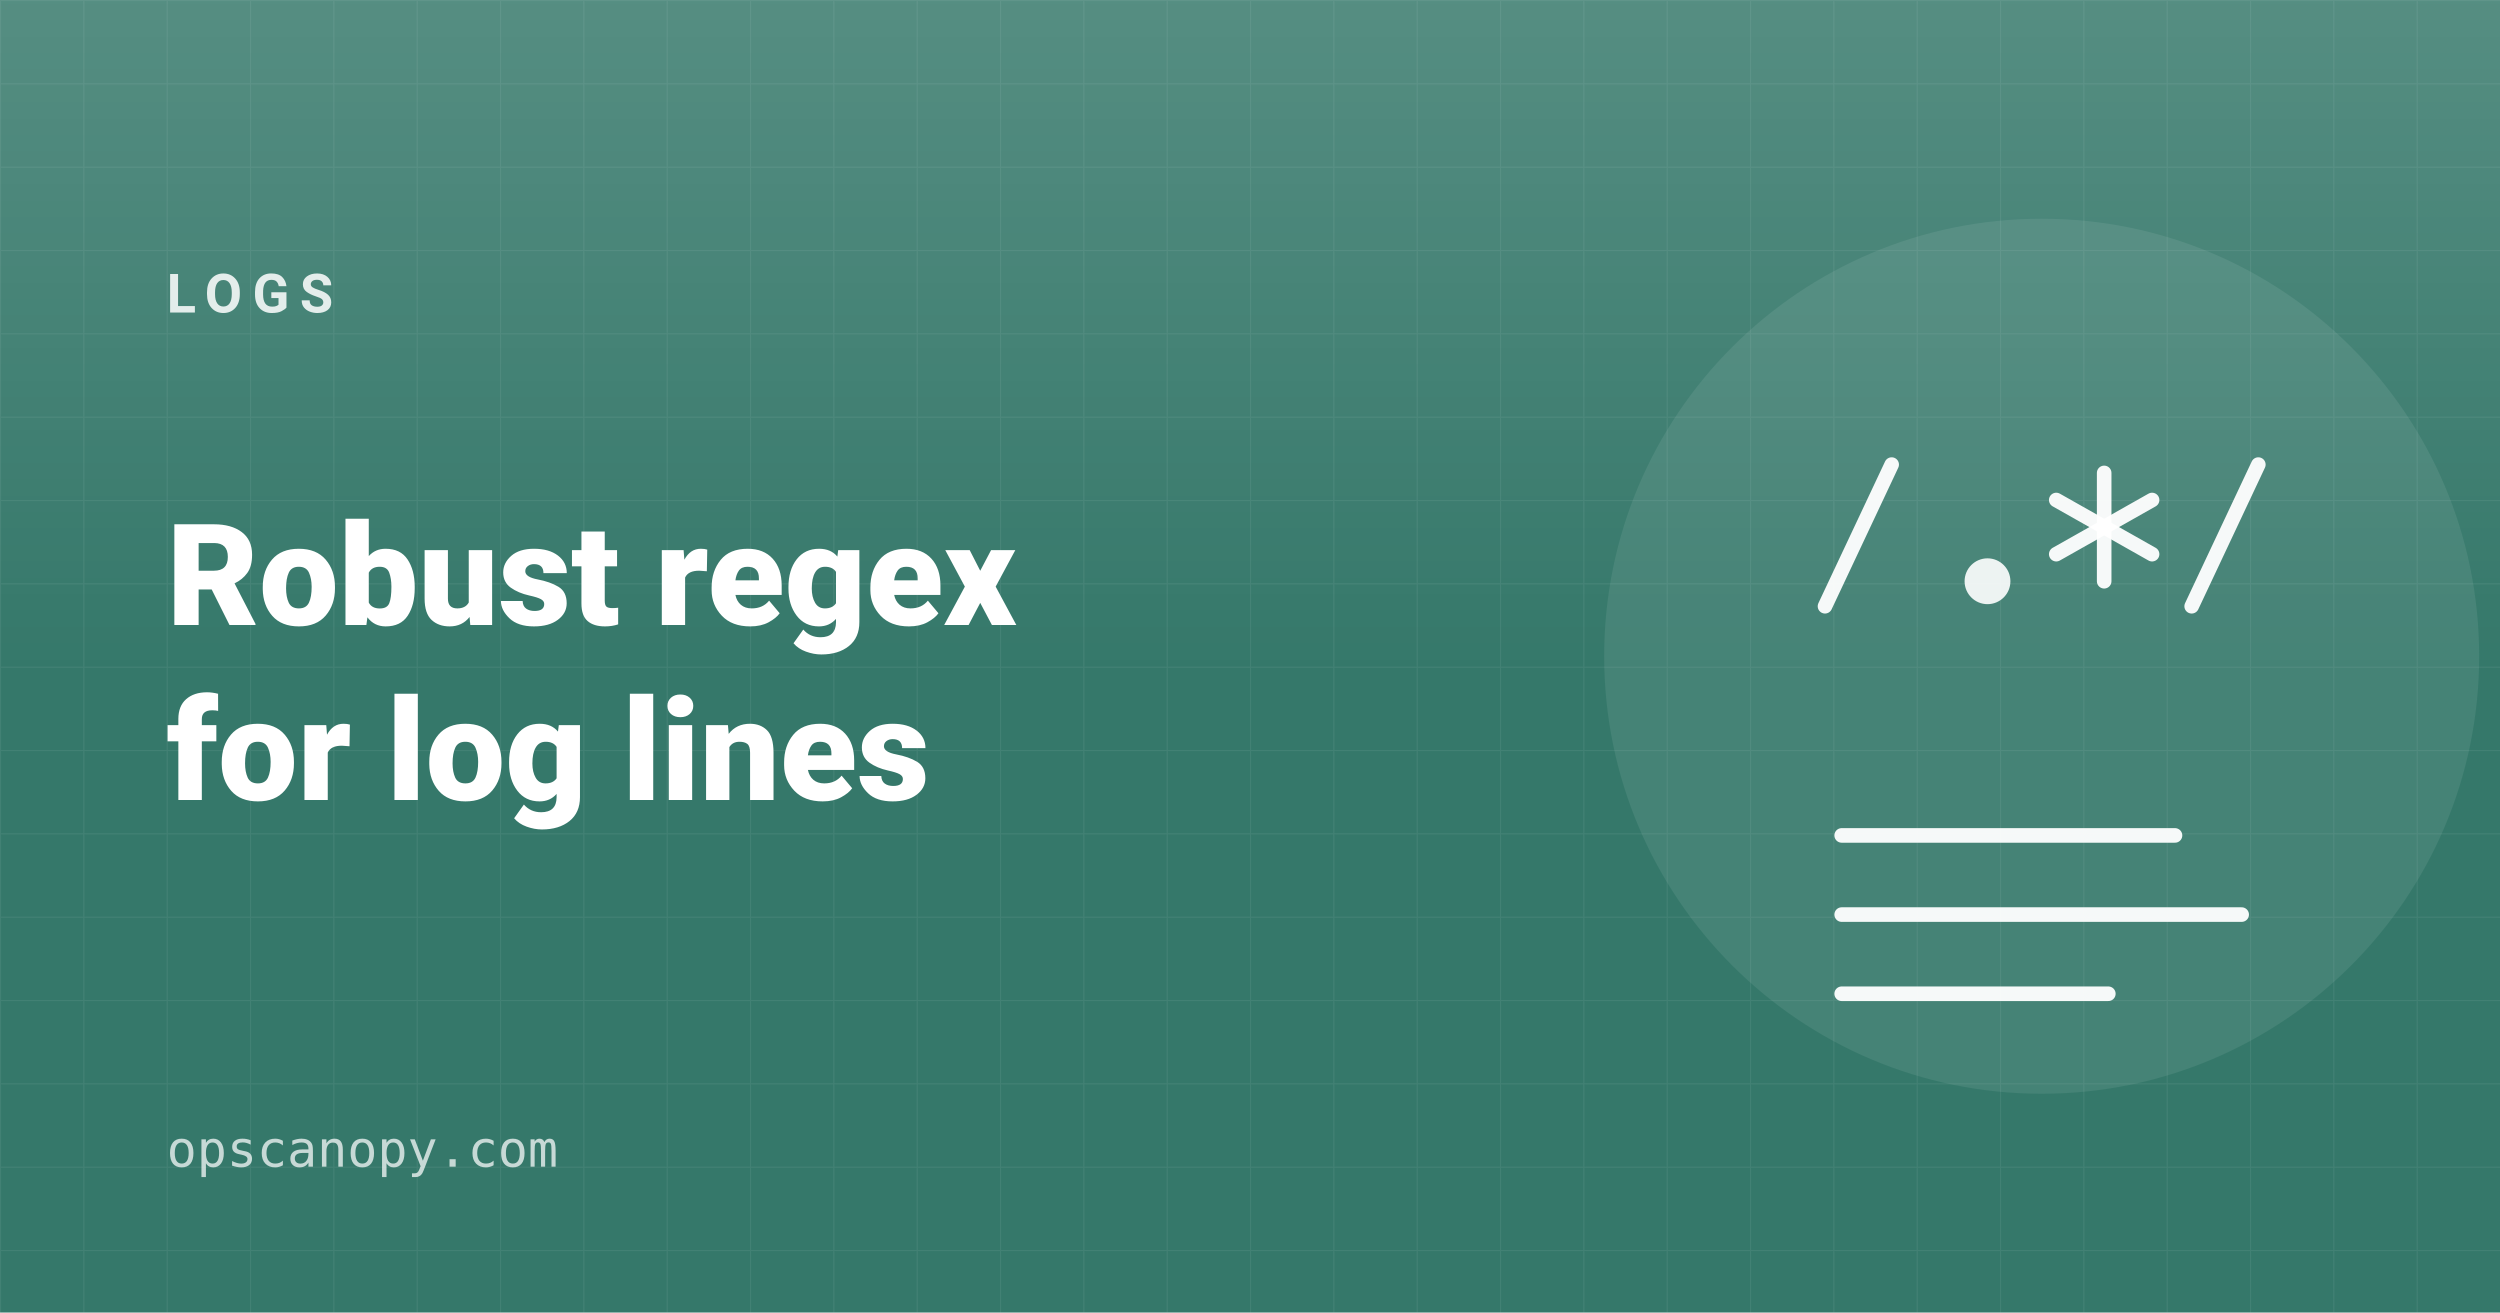
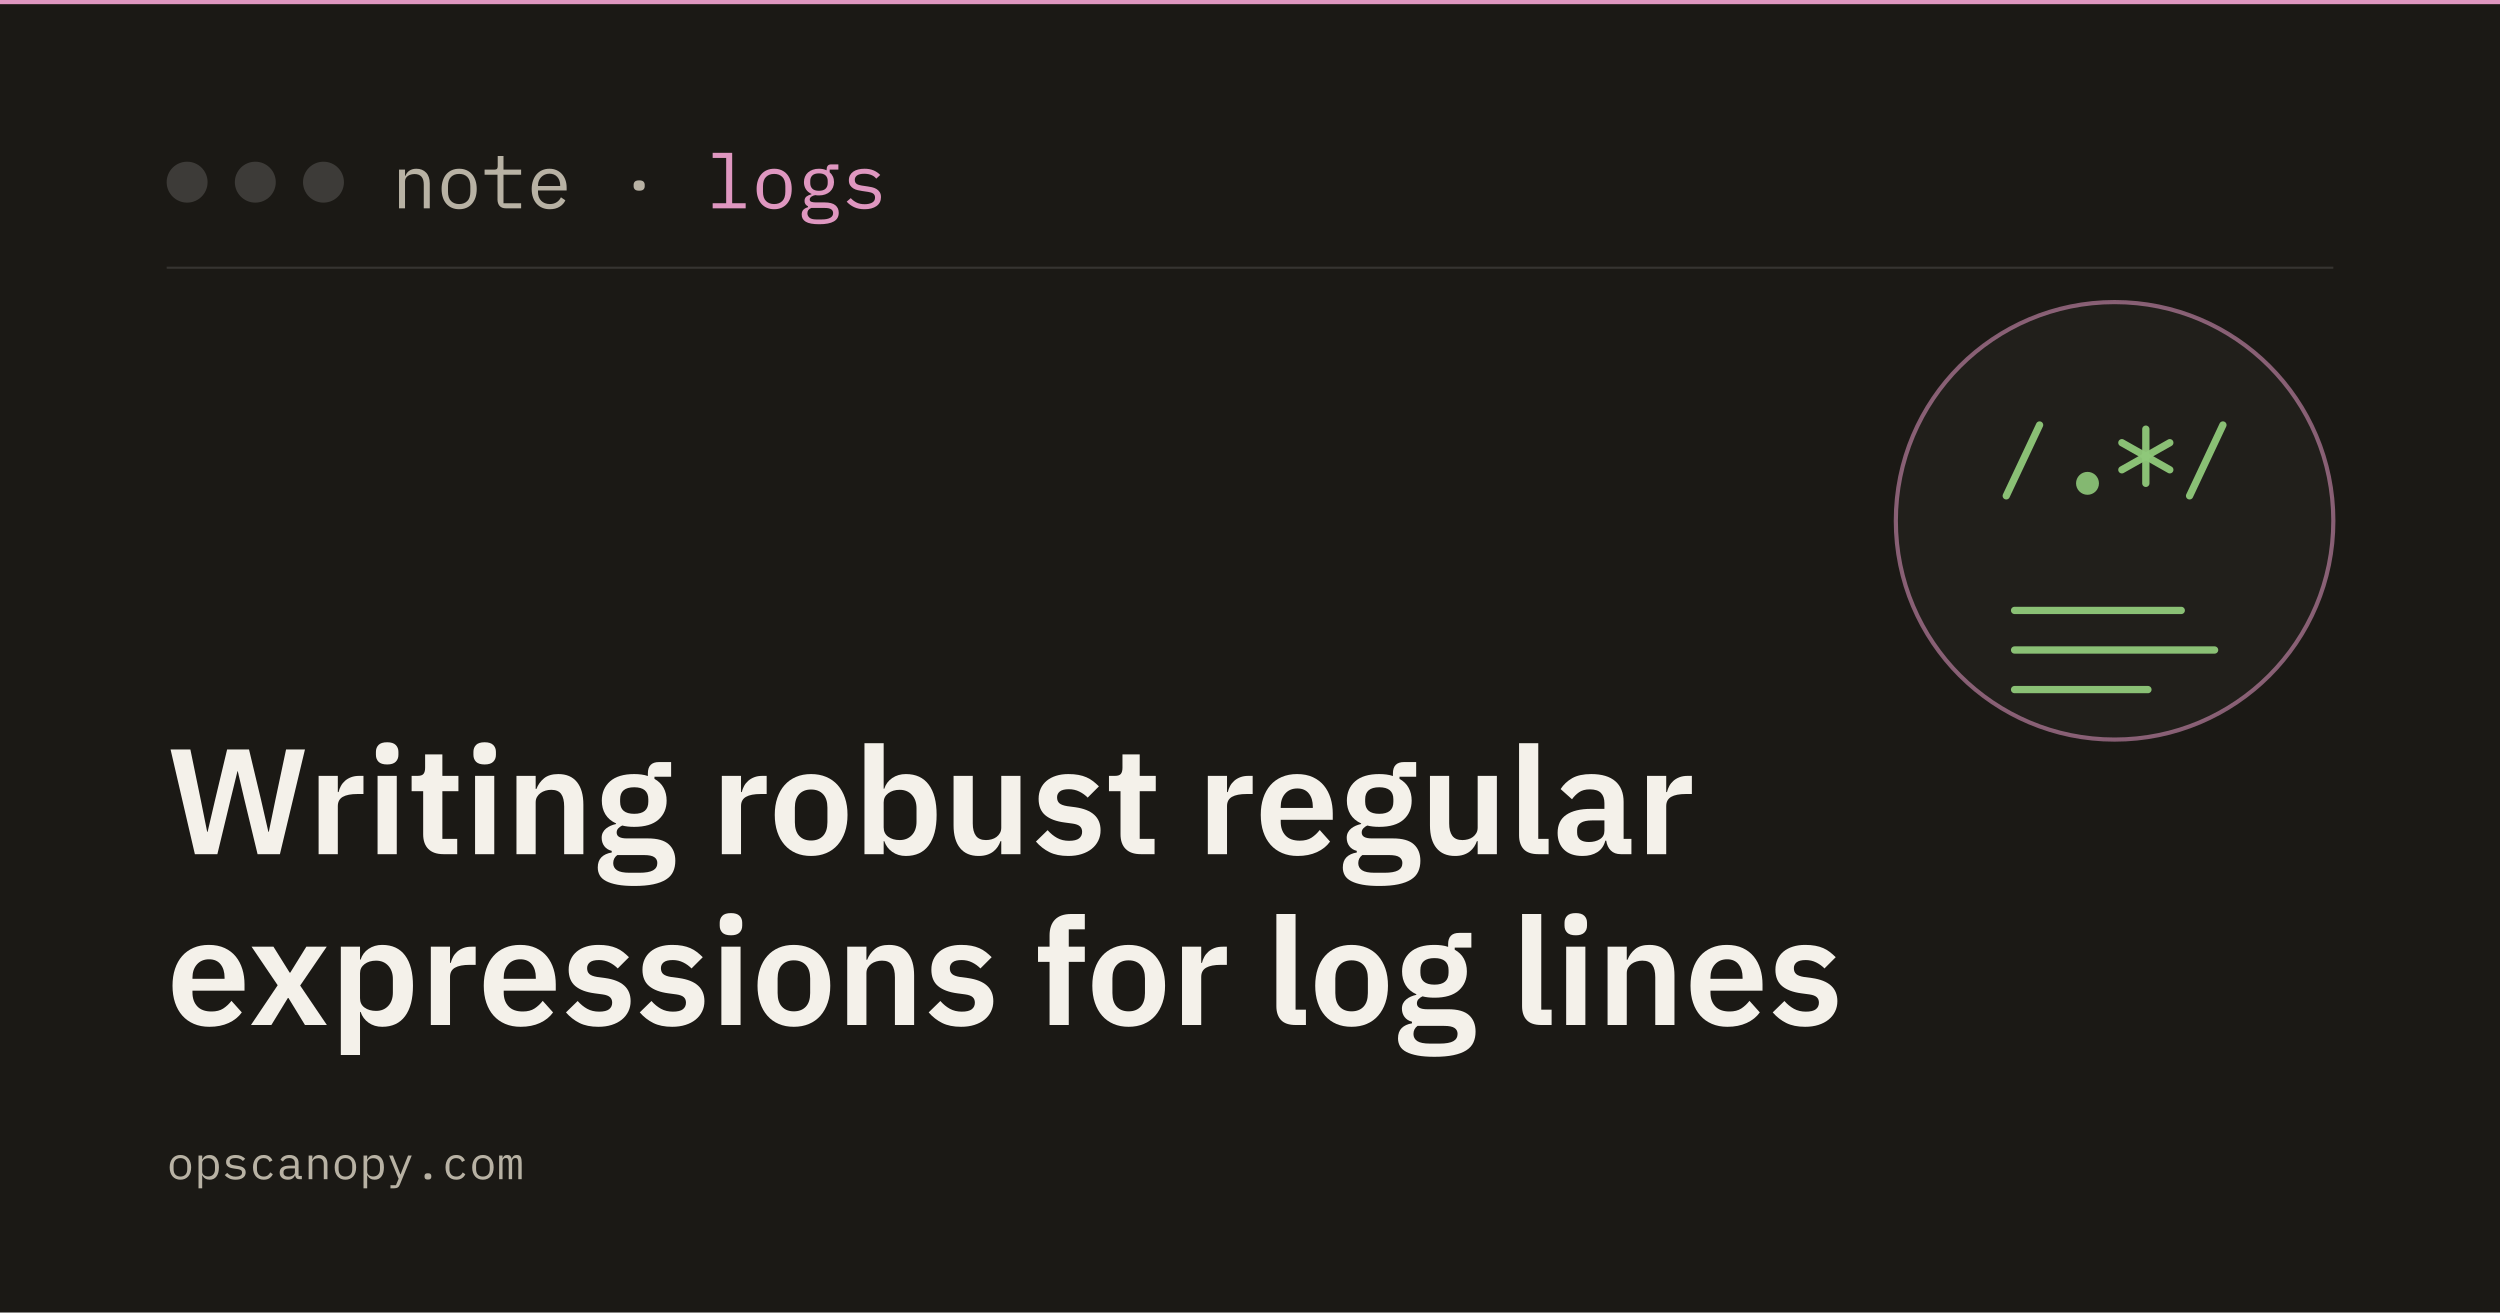
<svg xmlns="http://www.w3.org/2000/svg" viewBox="0 0 1200 630" role="img" aria-label="Robust regex for log lines — OpsCanopy logs guide">
  <defs>
-     <linearGradient id="bg" x1="0" y1="0" x2="1" y2="1">
-       <stop offset="0" stop-color="#35786a" />
-       <stop offset="1" stop-color="#35786a" />
-     </linearGradient>
-     <linearGradient id="sheen" x1="0" y1="0" x2="0" y2="1">
-       <stop offset="0" stop-color="#ffffff" stop-opacity="0.16" />
-       <stop offset="1" stop-color="#ffffff" stop-opacity="0" />
-     </linearGradient>
-     <pattern id="grid" width="40" height="40" patternUnits="userSpaceOnUse">
-       <path d="M40 0 H0 V40" fill="none" stroke="#ffffff" stroke-opacity="0.07" stroke-width="1" />
-     </pattern>
+     <path id="g0" d="M178 0L98 0L98-516L178-516L178-432L182-432Q190-451 202-468.5Q214-486 231.5-499Q249-512 273-520Q297-528 329-528L329-528Q410-528 459-476.5Q508-425 508-331L508-331L508 0L428 0L428-317Q428-388 397-422.5Q366-457 306-457L306-457Q282-457 259-451Q236-445 218-433Q200-421 189-402Q178-383 178-358L178-358L178 0Z" />
+     <path id="g1" d="M300 12L300 12Q246 12 202.5-7Q159-26 128.5-61.5Q98-97 82-146.5Q66-196 66-258L66-258Q66-319 82-369Q98-419 128.5-454.5Q159-490 202.5-509Q246-528 300-528L300-528Q354-528 397.5-509Q441-490 471.5-454.5Q502-419 518-369Q534-319 534-258L534-258Q534-196 518-146.5Q502-97 471.5-61.5Q441-26 397.5-7Q354 12 300 12ZM300-57L300-57Q367-57 408-97Q449-137 449-221L449-221L449-295Q449-379 408-419Q367-459 300-459L300-459Q233-459 192-419Q151-379 151-295L151-295L151-221Q151-137 192-97Q233-57 300-57Z" />
+     <path id="g2" d="M526 0L325 0Q266 0 238.5-33Q211-66 211-118L211-118L211-448L39-448L39-516L167-516Q193-516 203.5-526.5Q214-537 214-563L214-563L214-698L291-698L291-516L526-516L526-448L291-448L291-68L526-68L526 0Z" />
+     <path id="g3" d="M309 12L309 12Q253 12 208.5-7Q164-26 132.5-61.5Q101-97 84-146.5Q67-196 67-257L67-257Q67-319 84.5-369Q102-419 133-454.5Q164-490 207.5-509Q251-528 304-528L304-528Q356-528 398.5-509Q441-490 471-456.5Q501-423 517-377Q533-331 533-276L533-276L533-238L151-238L151-214Q151-180 162-151Q173-122 193.5-101Q214-80 243.5-68.5Q273-57 309-57L309-57Q361-57 399-81Q437-105 457-147L457-147L516-107Q493-55 439.5-21.5Q386 12 309 12ZM304-462L304-462Q271-462 243-450Q215-438 194.5-417Q174-396 162.5-367.5Q151-339 151-305L151-305L151-298L447-298L447-309Q447-343 436.5-371Q426-399 407.5-419.5Q389-440 362.5-451Q336-462 304-462Z" />
+     <path id="g4" d="M300-235L300-235Q259-235 242.5-252Q226-269 226-295L226-295L226-313Q226-339 242.5-356Q259-373 300-373L300-373Q341-373 357.5-356Q374-339 374-313L374-313L374-295Q374-269 357.5-252Q341-235 300-235Z" />
+     <path id="g5" d="M80 0L80-68L260-68L260-672L80-672L80-740L340-740L340-68L520-68L520 0L80 0Z" />
+     <path id="g6" d="M561 59L561 59Q561 137 496 174.5Q431 212 301 212L301 212Q176 212 121.5 179Q67 146 67 84L67 84Q67 42 89 19Q111-4 151-15L151-15L151-27Q129-38 117-55Q105-72 105-98L105-98Q105-138 131.5-158Q158-178 198-188L198-188L198-192Q150-213 123.5-254Q97-295 97-350L97-350Q97-389 111-422Q125-455 151.5-478.5Q178-502 215-515Q252-528 297-528L297-528Q355-528 399-507L399-507L399-516Q399-546 413-566Q427-586 461-586L461-586L556-586L556-516L440-516L440-481Q468-457 483-424Q498-391 498-350L498-350Q498-311 483.5-278Q469-245 443-221.5Q417-198 379.5-185Q342-172 297-172L297-172Q284-172 272-173Q260-174 248-176L248-176Q236-174 223-169.5Q210-165 199-157.5Q188-150 181-140Q174-130 174-117L174-117Q174-94 197-86.5Q220-79 257-79L257-79L371-79Q471-79 516-41.5Q561-4 561 59ZM486 63L486 63Q486 32 461 13.5Q436-5 374-5L374-5L195-5Q143 16 143 65L143 65Q143 99 170 123.5Q197 148 260 148L260 148L338 148Q408 148 447 126.5Q486 105 486 63ZM297-234L297-234Q357-234 385.5-262Q414-290 414-336L414-336L414-365Q414-411 385.5-438.5Q357-466 297-466L297-466Q237-466 209-438.5Q181-411 181-365L181-365L181-336Q181-290 209-262Q237-234 297-234Z" />
+     <path id="g7" d="M306 12L306 12Q225 12 166.5-15.5Q108-43 67-89L67-89L121-136Q158-97 202-76Q246-55 308-55L308-55Q368-55 406.5-76.5Q445-98 445-144L445-144Q445-164 437.5-177.5Q430-191 417-199Q404-207 388-211.5Q372-216 354-219L354-219L273-231Q246-235 214.5-242Q183-249 157-264.5Q131-280 113.5-306Q96-332 96-374L96-374Q96-413 111.5-441.5Q127-470 155-489.5Q183-509 221-518.5Q259-528 304-528L304-528Q374-528 425.5-506Q477-484 514-445L514-445L462-396Q453-407 439.5-418.5Q426-430 406.5-439.5Q387-449 361-455Q335-461 301-461L301-461Q240-461 207.5-440Q175-419 175-379L175-379Q175-359 182.5-345.5Q190-332 203-324Q216-316 232.5-311.5Q249-307 266-304L266-304L347-292Q375-288 406-281Q437-274 463-258.5Q489-243 506.5-217Q524-191 524-149L524-149Q524-72 464.5-30Q405 12 306 12Z" />
+     <path id="g8" d="M338 0L188 0L26-698L158-698L227-363L270-149L273-149L323-363L403-698L549-698L629-363L678-149L681-149L725-363L796-698L922-698L755 0L606 0L517-369L474-553L472-553L427-369L338 0Z" />
+     <path id="g9" d="M202 0L74 0L74-522L202-522L202-414L207-414Q212-435 222.5-454.5Q233-474 250-489Q267-504 290.5-513Q314-522 345-522L345-522L373-522L373-401L333-401Q268-401 235-382Q202-363 202-320L202-320L202 0Z" />
+     <path id="g10" d="M138-598L138-598Q98-598 80.5-616Q63-634 63-662L63-662L63-682Q63-710 80.5-728Q98-746 138-746L138-746Q177-746 195-728Q213-710 213-682L213-682L213-662Q213-634 195-616Q177-598 138-598ZM74 0L74-522L202-522L202 0L74 0Z" />
+     <path id="g11" d="M329 0L237 0Q171 0 136.5-34.5Q102-69 102-133L102-133L102-420L25-420L25-522L65-522Q94-522 104.5-535.5Q115-549 115-576L115-576L115-665L230-665L230-522L337-522L337-420L230-420L230-102L329-102L329 0Z" />
+     <path id="g12" d="M202 0L74 0L74-522L202-522L202-435L207-435Q223-477 257.5-505.5Q292-534 353-534L353-534Q434-534 477-481Q520-428 520-330L520-330L520 0L392 0L392-317Q392-373 372-401Q352-429 306-429L306-429Q286-429 267.5-423.5Q249-418 234.5-407.5Q220-397 211-381.5Q202-366 202-345L202-345L202 0Z" />
+     <path id="g13" d="M545 44L545 44Q545 85 530.5 116.5Q516 148 483 169Q450 190 398 201Q346 212 271 212L271 212Q205 212 159 203.5Q113 195 83.5 179.5Q54 164 41 141Q28 118 28 89L28 89Q28 45 52.5 20.5Q77-4 121-11L121-11L121-22Q89-30 71.5-53.5Q54-77 54-109L54-109Q54-129 62-144.5Q70-160 83.5-171Q97-182 114-189.5Q131-197 150-201L150-201L150-205Q102-227 78.5-266Q55-305 55-357L55-357Q55-437 110-485.5Q165-534 271-534L271-534Q295-534 318.5-531Q342-528 362-521L362-521L362-538Q362-614 436-614L436-614L517-614L517-516L406-516L406-502Q447-479 467-442Q487-405 487-357L487-357Q487-278 432.5-230Q378-182 271-182L271-182Q225-182 191-191L191-191Q176-184 165-172.5Q154-161 154-144L154-144Q154-105 222-105L222-105L362-105Q458-105 501.5-65.5Q545-26 545 44ZM425 59L425 59Q425 34 405 20Q385 6 336 6L336 6L158 6Q131 26 131 60L131 60Q131 90 156 107Q181 124 241 124L241 124L305 124Q368 124 396.5 108Q425 92 425 59ZM271-269L271-269Q365-269 365-349L365-349L365-366Q365-446 271-446L271-446Q177-446 177-366L177-366L177-349Q177-269 271-269Z" />
+     <path id="g14" d="M281 12L281 12Q225 12 180.5-7Q136-26 104.5-62Q73-98 56-148.5Q39-199 39-262L39-262Q39-325 56-375Q73-425 104.5-460.5Q136-496 180.5-515Q225-534 281-534L281-534Q337-534 382-515Q427-496 458.5-460.5Q490-425 507-375Q524-325 524-262L524-262Q524-199 507-148.5Q490-98 458.5-62Q427-26 382-7Q337 12 281 12ZM281-91L281-91Q332-91 361-122Q390-153 390-213L390-213L390-310Q390-369 361-400Q332-431 281-431L281-431Q231-431 202-400Q173-369 173-310L173-310L173-213Q173-153 202-122Q231-91 281-91Z" />
+     <path id="g15" d="M74 0L74-740L202-740L202-436L206-436Q220-481 259-507.5Q298-534 350-534L350-534Q450-534 502.5-463.5Q555-393 555-262L555-262Q555-130 502.5-59Q450 12 350 12L350 12Q298 12 259.5-15Q221-42 206-87L206-87L202-87L202 0L74 0ZM309-94L309-94Q359-94 390-127Q421-160 421-216L421-216L421-306Q421-362 390-395.5Q359-429 309-429L309-429Q263-429 232.5-406Q202-383 202-345L202-345L202-179Q202-138 232.5-116Q263-94 309-94Z" />
+     <path id="g16" d="M386 0L386-87L381-87Q374-67 362.5-49.5Q351-32 333.5-18Q316-4 291.5 4Q267 12 235 12L235 12Q154 12 111-41Q68-94 68-192L68-192L68-522L196-522L196-205Q196-151 217-122.5Q238-94 284-94L284-94Q303-94 321.5-99Q340-104 354-114.5Q368-125 377-140.5Q386-156 386-177L386-177L386-522L514-522L514 0L386 0Z" />
+     <path id="g17" d="M245 12L245 12Q170 12 119-13.5Q68-39 29-84L29-84L107-160Q136-127 170.5-108Q205-89 250-89L250-89Q296-89 316.5-105Q337-121 337-149L337-149Q337-172 322.5-185.5Q308-199 273-204L273-204L221-211Q136-222 91.5-259.5Q47-297 47-369L47-369Q47-407 61-437.5Q75-468 101-489.5Q127-511 163.5-522.5Q200-534 245-534L245-534Q283-534 312.5-528.5Q342-523 366-512.5Q390-502 410-486.5Q430-471 449-452L449-452L374-377Q351-401 319-417Q287-433 249-433L249-433Q207-433 188.5-418Q170-403 170-379L170-379Q170-353 185.5-339.5Q201-326 238-320L238-320L291-313Q460-289 460-159L460-159Q460-121 444.5-89.5Q429-58 401-35.5Q373-13 333.5-0.5Q294 12 245 12Z" />
+     <path id="g18" d="M285 12L285 12Q227 12 181.5-7.5Q136-27 104.5-62.5Q73-98 56-148.5Q39-199 39-262L39-262Q39-324 55.5-374Q72-424 103-459.5Q134-495 179-514.5Q224-534 281-534L281-534Q342-534 387-513Q432-492 461-456Q490-420 504.5-372.5Q519-325 519-271L519-271L519-229L172-229L172-216Q172-159 204-124.5Q236-90 299-90L299-90Q347-90 377.5-110Q408-130 432-161L432-161L501-84Q469-39 413.5-13.5Q358 12 285 12ZM283-438L283-438Q232-438 202-404Q172-370 172-316L172-316L172-308L386-308L386-317Q386-371 359.5-404.5Q333-438 283-438Z" />
+     <path id="g19" d="M271 0L202 0Q136 0 105-33Q74-66 74-126L74-126L74-740L202-740L202-102L271-102L271 0Z" />
+     <path id="g20" d="M529 0L458 0Q416 0 391.5-24.5Q367-49 361-90L361-90L355-90Q342-39 302-13.5Q262 12 203 12L203 12Q123 12 80-30Q37-72 37-142L37-142Q37-223 95-262.5Q153-302 260-302L260-302L349-302L349-340Q349-384 326-408Q303-432 252-432L252-432Q207-432 179.5-412.5Q152-393 133-366L133-366L57-434Q86-479 134-506.5Q182-534 261-534L261-534Q367-534 422-486Q477-438 477-348L477-348L477-102L529-102L529 0ZM246-81L246-81Q289-81 319-100Q349-119 349-156L349-156L349-225L267-225Q167-225 167-161L167-161L167-144Q167-112 187.5-96.5Q208-81 246-81Z" />
+     <path id="g21" d="M155 0L19 0L197-265L23-522L169-522L277-349L281-349L388-522L524-522L347-263L525 0L379 0L269-180L265-180L155 0Z" />
+     <path id="g22" d="M74 200L74-522L202-522L202-436L206-436Q220-481 259-507.5Q298-534 350-534L350-534Q450-534 502.5-463.5Q555-393 555-262L555-262Q555-130 502.5-59Q450 12 350 12L350 12Q298 12 259.5-15Q221-42 206-87L206-87L202-87L202 200L74 200ZM309-94L309-94Q359-94 390-127Q421-160 421-216L421-216L421-306Q421-362 390-395.5Q359-429 309-429L309-429Q263-429 232.5-406Q202-383 202-345L202-345L202-179Q202-138 232.5-116Q263-94 309-94Z" />
+     <path id="g23" d="M100 0L100-421L23-421L23-522L100-522L100-597Q100-666 136.5-703Q173-740 244-740L244-740L335-740L335-638L228-638L228-522L335-522L335-421L228-421L228 0L100 0Z" />
+     <path id="g24" d="M95 200L95-516L175-516L175-432L179-432Q229-528 338-528L338-528Q433-528 486.5-457Q540-386 540-258L540-258Q540-130 486.5-59Q433 12 338 12L338 12Q229 12 179-84L179-84L175-84L175 200L95 200ZM307-59L307-59Q377-59 415.5-101.5Q454-144 454-214L454-214L454-302Q454-372 415.5-414.5Q377-457 307-457L307-457Q280-457 256-450Q232-443 214-429.5Q196-416 185.5-396.5Q175-377 175-351L175-351L175-165Q175-139 185.5-119.5Q196-100 214-86.5Q232-73 256-66Q280-59 307-59Z" />
+     <path id="g25" d="M318 12L318 12Q262 12 218.5-7.5Q175-27 145-62Q115-97 99.5-147Q84-197 84-258L84-258Q84-319 100-369Q116-419 146-454.5Q176-490 219-509Q262-528 317-528L317-528Q392-528 439-495Q486-462 508-409L508-409L444-375Q430-415 397.5-437Q365-459 317-459L317-459Q282-459 254.5-447.5Q227-436 208-415Q189-394 179.5-365Q170-336 170-302L170-302L170-214Q170-180 179.5-151Q189-122 208-101Q227-80 255-68.5Q283-57 319-57L319-57Q371-57 405-81Q439-105 459-147L459-147L516-108Q493-56 444.5-22Q396 12 318 12Z" />
+     <path id="g26" d="M550 0L495 0Q448 0 428-24Q408-48 403-84L403-84L398-84Q381-39 343.5-13.5Q306 12 243 12L243 12Q162 12 114-30Q66-72 66-145L66-145Q66-217 118.5-256Q171-295 288-295L288-295L398-295L398-346Q398-403 366-431.5Q334-460 275-460L275-460Q223-460 190-439.5Q157-419 137-384L137-384L83-424Q93-444 110-463Q127-482 152-496.5Q177-511 209-519.5Q241-528 280-528L280-528Q371-528 424.5-482Q478-436 478-354L478-354L478-70L550-70L550 0ZM257-55L257-55Q288-55 313.5-62.5Q339-70 358-82.5Q377-95 387.5-112.5Q398-130 398-150L398-150L398-235L288-235Q216-235 183-215Q150-195 150-157L150-157L150-136Q150-96 178.5-75.5Q207-55 257-55Z" />
+     <path id="g27" d="M380-300L467-516L547-516L291 113Q282 135 271 151.5Q260 168 245 178.5Q230 189 209 194.5Q188 200 159 200L159 200L83 200L83 132L203 132L261-10L53-516L135-516L222-300L299-104L303-104L380-300Z" />
+     <path id="g28" d="M300 9L300 9Q259 9 242.5-8Q226-25 226-51L226-51L226-69Q226-95 242.5-112Q259-129 300-129L300-129Q341-129 357.5-112Q374-95 374-69L374-69L374-51Q374-25 357.5-8Q341 9 300 9Z" />
+     <path id="g29" d="M128 0L54 0L54-516L128-516L128-456L132-456Q144-486 166-507Q188-528 231-528L231-528Q276-528 298-505.5Q320-483 325-447L325-447L328-447Q342-482 368-505Q394-528 440-528L440-528Q503-528 524.5-484Q546-440 546-358L546-358L546 0L472 0L472-345Q472-411 458.5-436.5Q445-462 409-462L409-462Q377-462 357-441.5Q337-421 337-379L337-379L337 0L263 0L263-345Q263-411 249.5-436.5Q236-462 201-462L201-462Q169-462 148.5-441.5Q128-421 128-379L128-379L128 0Z" />
  </defs>
-   <rect width="1200" height="630" fill="url(#bg)" />
-   <rect width="1200" height="630" fill="url(#grid)" />
-   <rect width="1200" height="320" fill="url(#sheen)" />
-   <circle cx="980" cy="315" r="210" fill="#ffffff" fill-opacity="0.08" />
-   <text x="80" y="150" font-family="ui-sans-serif, system-ui, Segoe UI, Roboto, sans-serif" font-size="26" font-weight="700" letter-spacing="5" fill="#ffffff" fill-opacity="0.85">LOGS</text>
-   <text font-family="ui-sans-serif, system-ui, Segoe UI, Roboto, sans-serif" font-size="68" font-weight="800" fill="#ffffff">
-     <tspan x="80" y="300">Robust regex</tspan>
-     <tspan x="80" y="384">for log lines</tspan>
-   </text>
-   <text x="80" y="560" font-family="ui-monospace, SFMono-Regular, Menlo, Consolas, monospace" font-size="24" fill="#ffffff" fill-opacity="0.72">opscanopy.com</text>
-   <g transform="translate(980,315)" stroke="#ffffff" stroke-opacity="0.95" stroke-width="7" fill="none" stroke-linecap="round" stroke-linejoin="round">
+   <rect width="1200" height="630" fill="#1b1915" />
+   <rect width="1200" height="2" fill="#df97c0" />
+   <g data-role="caption">
+     <circle cx="89.82" cy="87.44" r="9.82" fill="#ffffff" fill-opacity="0.15" />
+     <circle cx="122.55" cy="87.44" r="9.82" fill="#ffffff" fill-opacity="0.15" />
+     <circle cx="155.27" cy="87.44" r="9.82" fill="#ffffff" fill-opacity="0.15" />
+     <g transform="translate(188 100) scale(0.036)" fill="#b8b2a4">
+       <use href="#g0" />
+       <use href="#g1" x="600" />
+       <use href="#g2" x="1200" />
+       <use href="#g3" x="1800" />
+     </g>
+     <g transform="translate(274.4 100) scale(0.036)" fill="#b8b2a4">
+       <use href="#g4" x="600" />
+     </g>
+     <g transform="translate(339.2 100) scale(0.036)" fill="#df97c0">
+       <use href="#g5" />
+       <use href="#g1" x="600" />
+       <use href="#g6" x="1200" />
+       <use href="#g7" x="1800" />
+     </g>
+     <rect x="80" y="128" width="1040" height="1" fill="#ffffff" fill-opacity="0.12" />
+   </g>
+   <circle cx="1015" cy="250" r="105" fill="#ffffff" fill-opacity="0.03" stroke="#df97c0" stroke-opacity="0.55" stroke-width="2" />
+   <g transform="translate(1015,250) scale(0.5)" stroke="#8fc97a" stroke-opacity="0.95" stroke-width="7" fill="none" stroke-linecap="round" stroke-linejoin="round">
    <g transform="translate(0,-58)">
      <line x1="-104" y1="34" x2="-72" y2="-34" />
      <line x1="72" y1="34" x2="104" y2="-34" />
-       <circle cx="-26" cy="22" r="11" fill="#ffffff" fill-opacity="0.9" stroke="none" />
+       <circle cx="-26" cy="22" r="11" fill="#8fc97a" fill-opacity="0.9" stroke="none" />
      <g transform="translate(30,-4)">
        <line x1="0" y1="-26" x2="0" y2="26" />
        <line x1="-23" y1="-13" x2="23" y2="13" />
        <line x1="-23" y1="13" x2="23" y2="-13" />
      </g>
    </g>
    <g transform="translate(0,86)">
      <line x1="-96" y1="0" x2="64" y2="0" />
      <line x1="-96" y1="38" x2="96" y2="38" />
      <line x1="-96" y1="76" x2="32" y2="76" />
    </g>
  </g>
+   <g data-role="title">
+     <g transform="translate(80 410) scale(0.072)" fill="#f4f1ea">
+       <use href="#g8" />
+       <use href="#g9" x="939" />
+       <use href="#g10" x="1332" />
+       <use href="#g11" x="1608" />
+       <use href="#g10" x="1982" />
+       <use href="#g12" x="2258" />
+       <use href="#g13" x="2846" />
+       <use href="#g9" x="3627" />
+       <use href="#g14" x="4015" />
+       <use href="#g15" x="4578" />
+       <use href="#g16" x="5178" />
+       <use href="#g17" x="5766" />
+       <use href="#g11" x="6257" />
+       <use href="#g9" x="6867" />
+       <use href="#g18" x="7255" />
+       <use href="#g13" x="7813" />
+       <use href="#g16" x="8354" />
+       <use href="#g19" x="8942" />
+       <use href="#g20" x="9236" />
+       <use href="#g9" x="9795" />
+     </g>
+     <g transform="translate(80 492) scale(0.072)" fill="#f4f1ea">
+       <use href="#g18" />
+       <use href="#g21" x="543" />
+       <use href="#g22" x="1087" />
+       <use href="#g9" x="1687" />
+       <use href="#g18" x="2075" />
+       <use href="#g17" x="2633" />
+       <use href="#g17" x="3125" />
+       <use href="#g10" x="3624" />
+       <use href="#g14" x="3900" />
+       <use href="#g12" x="4463" />
+       <use href="#g17" x="5051" />
+       <use href="#g23" x="5786" />
+       <use href="#g14" x="6132" />
+       <use href="#g9" x="6695" />
+       <use href="#g19" x="7324" />
+       <use href="#g14" x="7618" />
+       <use href="#g13" x="8181" />
+       <use href="#g19" x="8962" />
+       <use href="#g10" x="9256" />
+       <use href="#g12" x="9532" />
+       <use href="#g18" x="10120" />
+       <use href="#g17" x="10678" />
+     </g>
+   </g>
+   <g transform="translate(80 566) scale(0.022)" fill="#b8b2a4">
+     <use href="#g1" />
+     <use href="#g24" x="600" />
+     <use href="#g7" x="1200" />
+     <use href="#g25" x="1800" />
+     <use href="#g26" x="2400" />
+     <use href="#g0" x="3000" />
+     <use href="#g1" x="3600" />
+     <use href="#g24" x="4200" />
+     <use href="#g27" x="4800" />
+     <use href="#g28" x="5400" />
+     <use href="#g25" x="6000" />
+     <use href="#g1" x="6600" />
+     <use href="#g29" x="7200" />
+   </g>
</svg>
